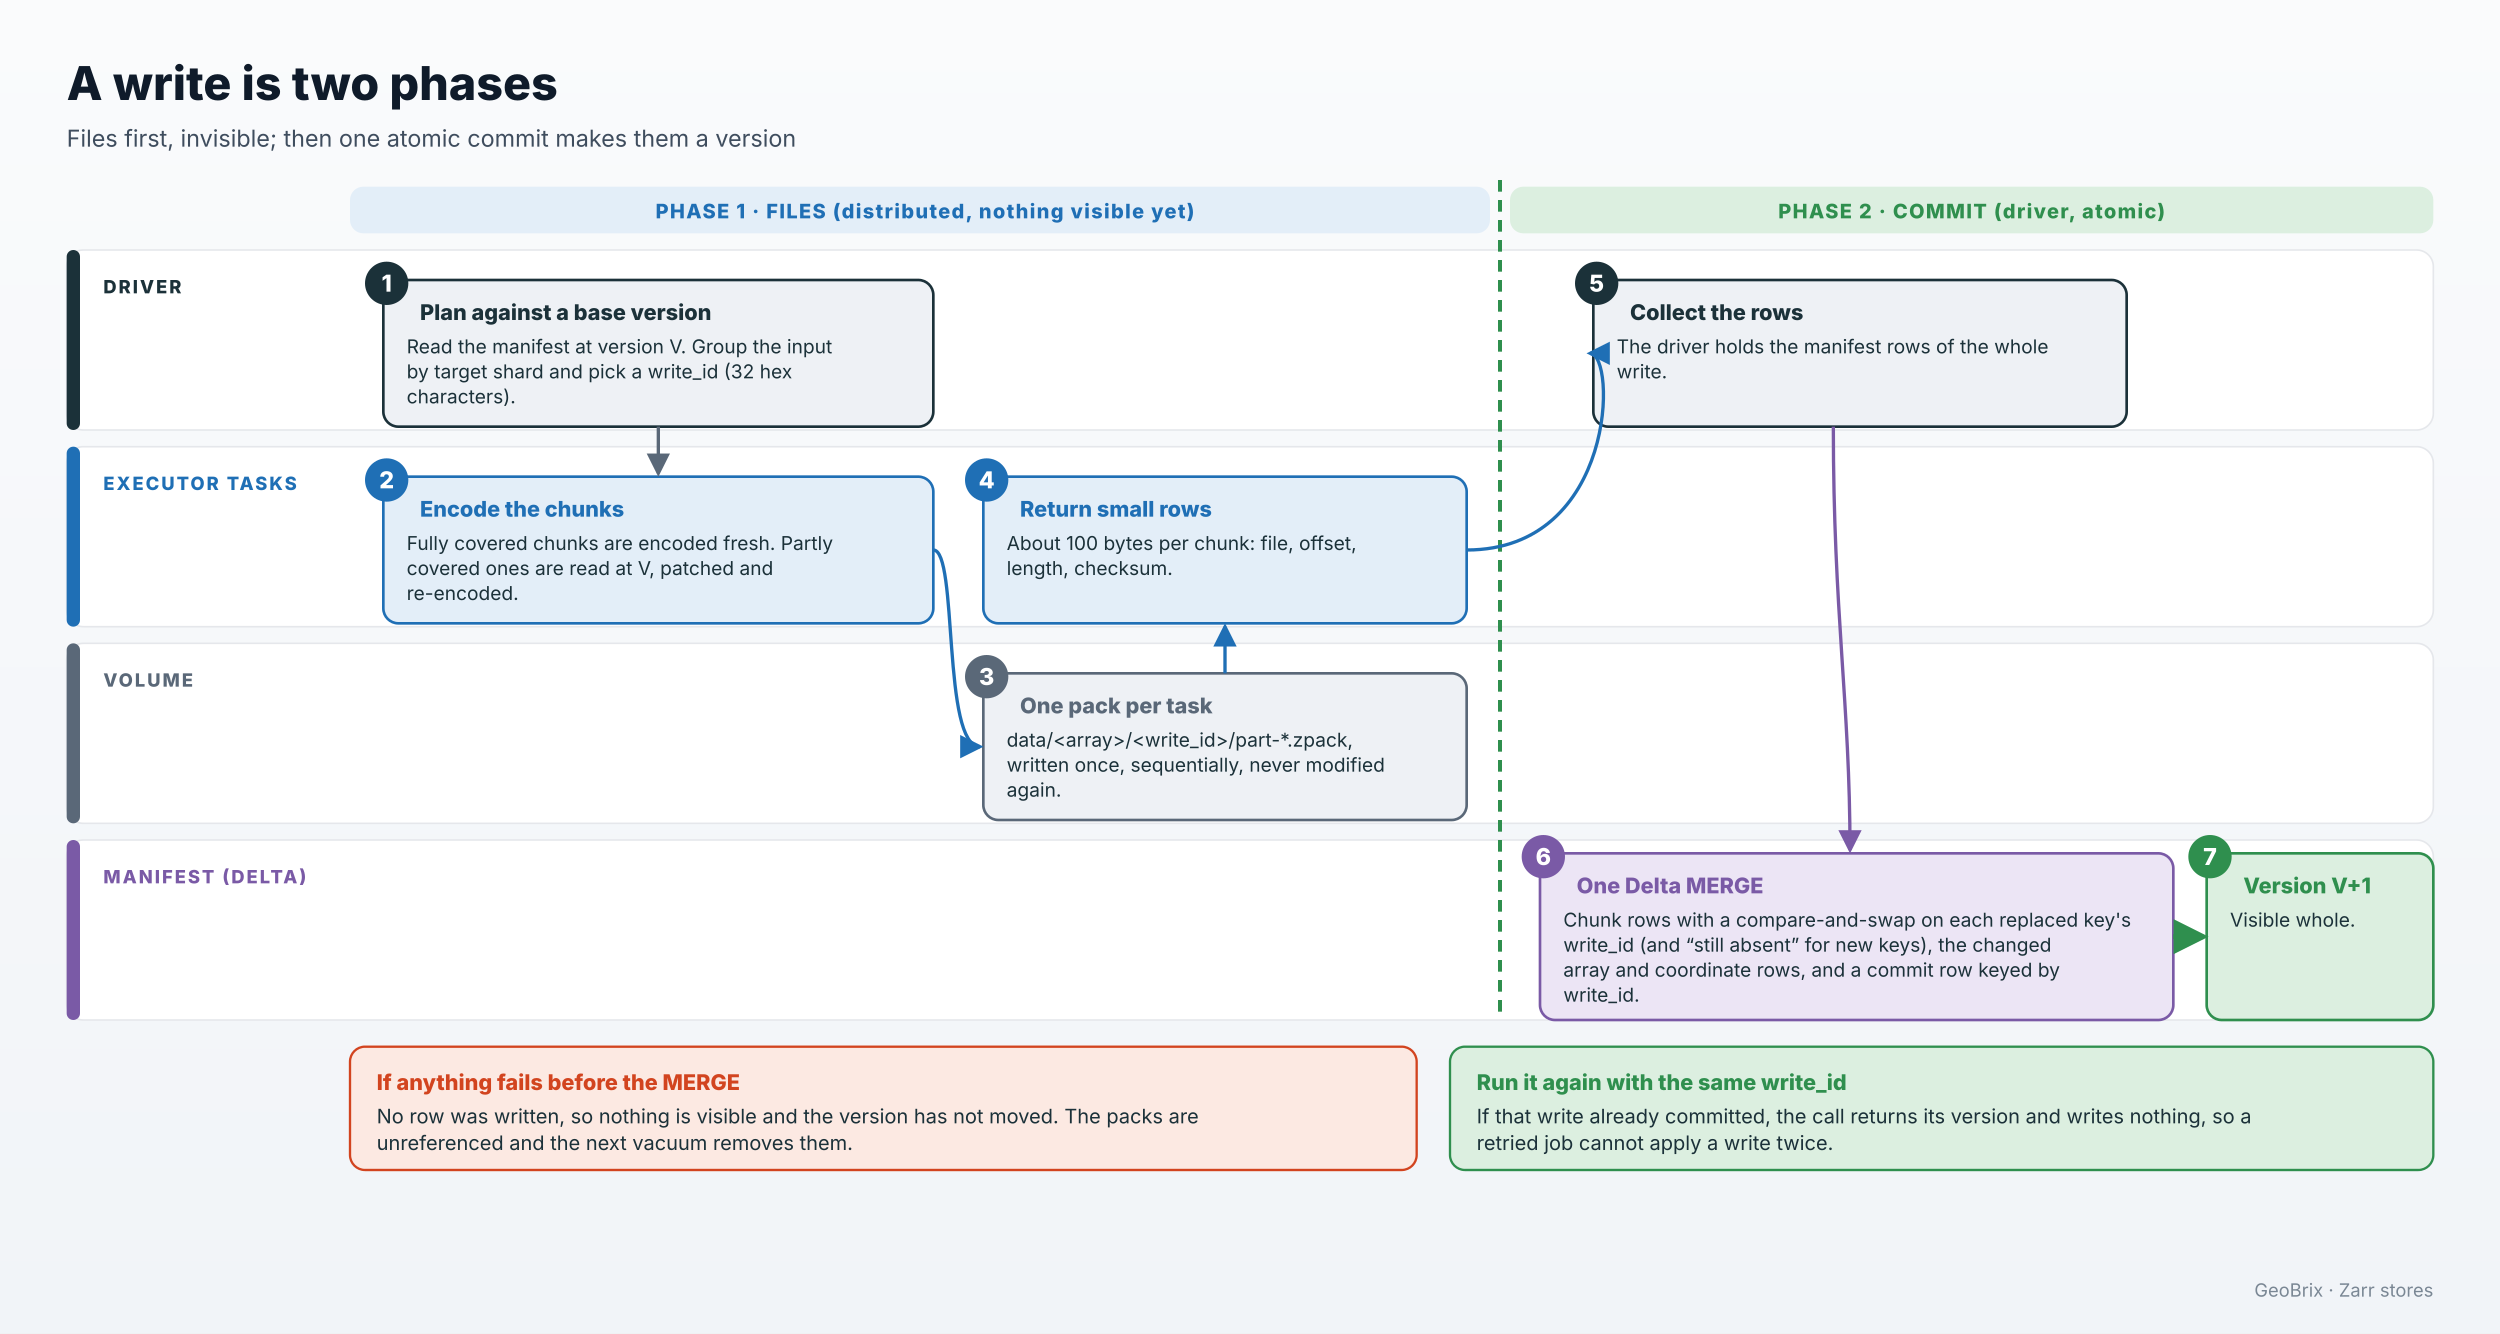
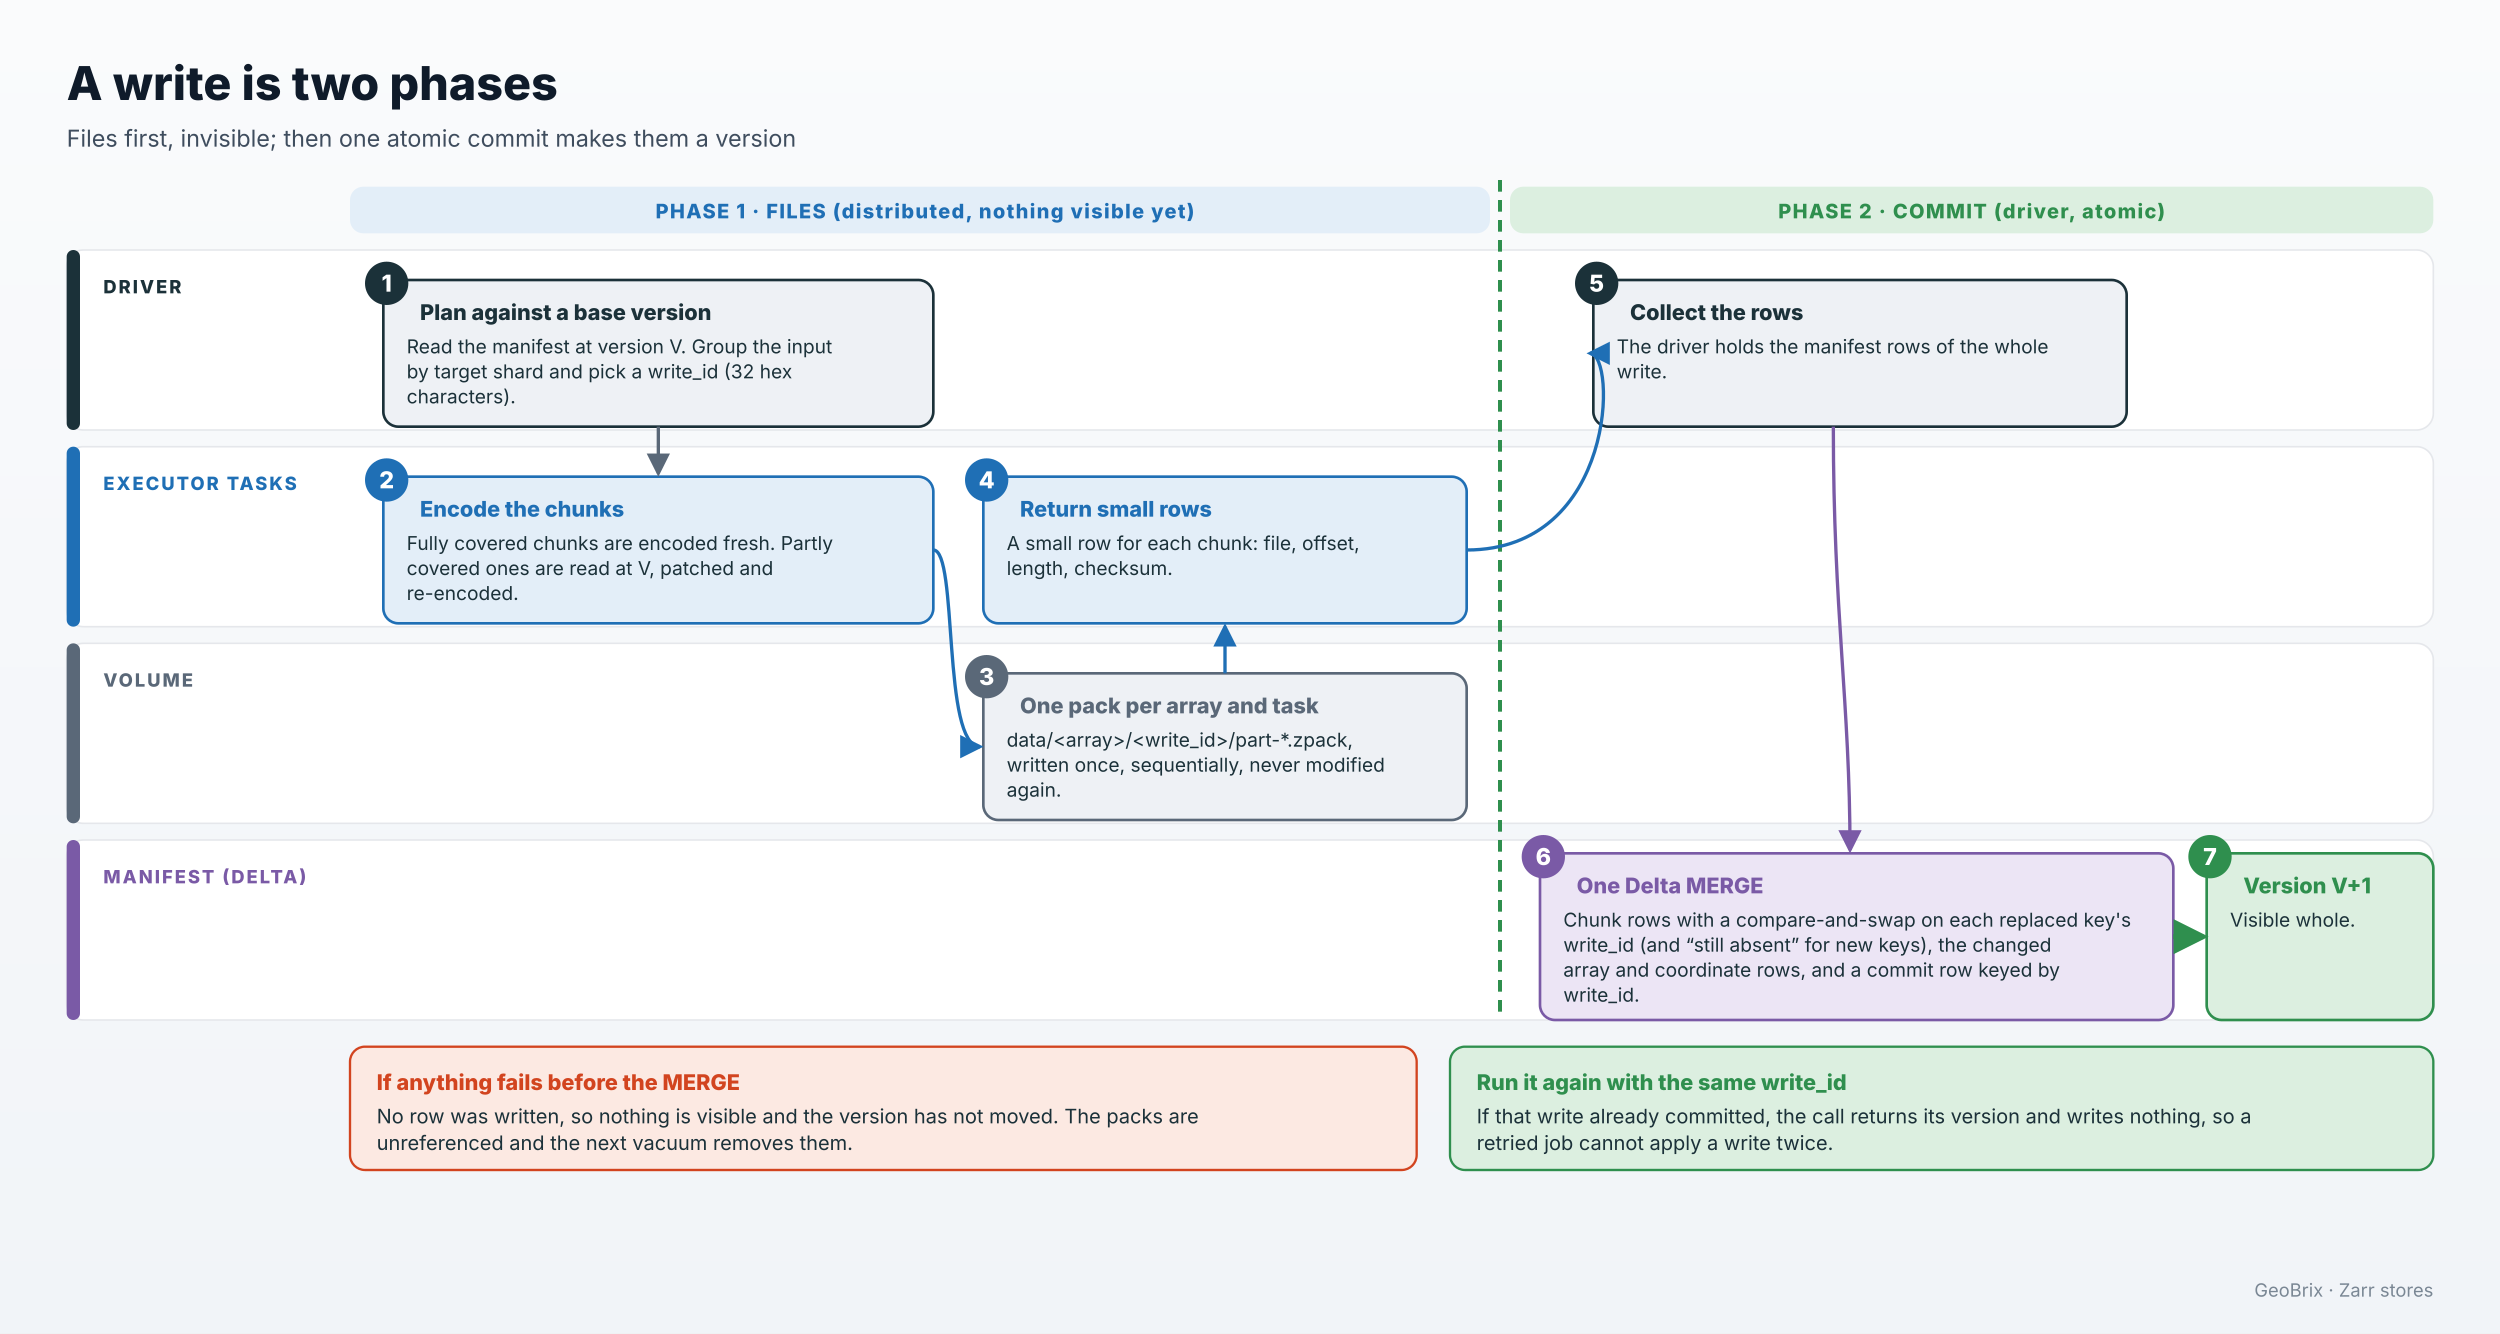
<svg xmlns="http://www.w3.org/2000/svg" viewBox="0 0 1500 800" width="1500" height="800" style="font-family: Inter, -apple-system, system-ui, sans-serif;">
  <defs>
    <marker id="arrow-5A6878" viewBox="0 0 10 10" refX="8.5" refY="5" markerWidth="7" markerHeight="7" orient="auto-start-reverse">
      <path d="M0,0 L10,5 L0,10 z" fill="#5A6878" />
    </marker>
    <marker id="arrow-1F6FB5" viewBox="0 0 10 10" refX="8.5" refY="5" markerWidth="7" markerHeight="7" orient="auto-start-reverse">
      <path d="M0,0 L10,5 L0,10 z" fill="#1F6FB5" />
    </marker>
    <marker id="arrow-7A5AA6" viewBox="0 0 10 10" refX="8.5" refY="5" markerWidth="7" markerHeight="7" orient="auto-start-reverse">
      <path d="M0,0 L10,5 L0,10 z" fill="#7A5AA6" />
    </marker>
    <marker id="arrow-2F8F4E" viewBox="0 0 10 10" refX="8.5" refY="5" markerWidth="7" markerHeight="7" orient="auto-start-reverse">
      <path d="M0,0 L10,5 L0,10 z" fill="#2F8F4E" />
    </marker>
    <marker id="arrow-D2441F" viewBox="0 0 10 10" refX="8.5" refY="5" markerWidth="7" markerHeight="7" orient="auto-start-reverse">
      <path d="M0,0 L10,5 L0,10 z" fill="#D2441F" />
    </marker>
    <marker id="arrow-0F8E8B" viewBox="0 0 10 10" refX="8.5" refY="5" markerWidth="7" markerHeight="7" orient="auto-start-reverse">
      <path d="M0,0 L10,5 L0,10 z" fill="#0F8E8B" />
    </marker>
    <marker id="arrow-B7791F" viewBox="0 0 10 10" refX="8.5" refY="5" markerWidth="7" markerHeight="7" orient="auto-start-reverse">
      <path d="M0,0 L10,5 L0,10 z" fill="#B7791F" />
    </marker>
    <marker id="arrow-1B3139" viewBox="0 0 10 10" refX="8.5" refY="5" markerWidth="7" markerHeight="7" orient="auto-start-reverse">
      <path d="M0,0 L10,5 L0,10 z" fill="#1B3139" />
    </marker>
    <marker id="arrow-5A6878" viewBox="0 0 10 10" refX="8.5" refY="5" markerWidth="7" markerHeight="7" orient="auto-start-reverse">
      <path d="M0,0 L10,5 L0,10 z" fill="#5A6878" />
    </marker>
    <filter id="shadow" x="-5%" y="-5%" width="110%" height="115%">
      <feDropShadow dx="0" dy="2" stdDeviation="5" flood-color="#0F1B2A" flood-opacity="0.08" />
    </filter>
    <linearGradient id="bg" x1="0" y1="0" x2="0" y2="1">
      <stop offset="0" stop-color="#FAFBFC" />
      <stop offset="1" stop-color="#F1F4F8" />
    </linearGradient>
    <pattern id="hatch" width="7" height="7" patternUnits="userSpaceOnUse" patternTransform="rotate(45)">
      <line x1="0" y1="0" x2="0" y2="7" stroke="#D2441F" stroke-width="2" stroke-opacity="0.45" />
    </pattern>
  </defs>
  <rect width="1500" height="800" fill="url(#bg)" />
  <text x="40" y="60" font-family="Inter, -apple-system, system-ui, sans-serif" font-size="28" font-weight="800" fill="#0F1B2A" text-anchor="start">A write is two phases</text>
  <text x="40" y="88" font-family="Inter, -apple-system, system-ui, sans-serif" font-size="14" font-weight="400" fill="#3F4D5E" text-anchor="start">Files first, invisible; then one atomic commit makes them a version</text>
  <rect x="40" y="150" width="1420" height="108" rx="10" ry="10" fill="#FFFFFF" stroke="#E5E7EB" stroke-width="1" />
  <rect x="40" y="150" width="8" height="108" rx="4" fill="#1B3139" />
  <text x="62" y="176" font-family="Inter, -apple-system, system-ui, sans-serif" font-size="11" font-weight="800" fill="#1B3139" text-anchor="start" letter-spacing="1.2">DRIVER</text>
  <rect x="40" y="268" width="1420" height="108" rx="10" ry="10" fill="#FFFFFF" stroke="#E5E7EB" stroke-width="1" />
  <rect x="40" y="268" width="8" height="108" rx="4" fill="#1F6FB5" />
  <text x="62" y="294" font-family="Inter, -apple-system, system-ui, sans-serif" font-size="11" font-weight="800" fill="#1F6FB5" text-anchor="start" letter-spacing="1.2">EXECUTOR TASKS</text>
  <rect x="40" y="386" width="1420" height="108" rx="10" ry="10" fill="#FFFFFF" stroke="#E5E7EB" stroke-width="1" />
  <rect x="40" y="386" width="8" height="108" rx="4" fill="#5A6878" />
  <text x="62" y="412" font-family="Inter, -apple-system, system-ui, sans-serif" font-size="11" font-weight="800" fill="#5A6878" text-anchor="start" letter-spacing="1.2">VOLUME</text>
  <rect x="40" y="504" width="1420" height="108" rx="10" ry="10" fill="#FFFFFF" stroke="#E5E7EB" stroke-width="1" />
  <rect x="40" y="504" width="8" height="108" rx="4" fill="#7A5AA6" />
  <text x="62" y="530" font-family="Inter, -apple-system, system-ui, sans-serif" font-size="11" font-weight="800" fill="#7A5AA6" text-anchor="start" letter-spacing="1.2">MANIFEST (DELTA)</text>
  <rect x="210" y="112" width="684" height="28" rx="8" fill="#E3EEF8" />
  <text x="555.0" y="131" font-family="Inter, -apple-system, system-ui, sans-serif" font-size="12" font-weight="800" fill="#1F6FB5" text-anchor="middle" letter-spacing="0.8">PHASE 1 · FILES (distributed, nothing visible yet)</text>
  <rect x="906" y="112" width="554" height="28" rx="8" fill="#DCEFE0" />
  <text x="1183.0" y="131" font-family="Inter, -apple-system, system-ui, sans-serif" font-size="12" font-weight="800" fill="#2F8F4E" text-anchor="middle" letter-spacing="0.8">PHASE 2 · COMMIT (driver, atomic)</text>
  <line x1="900" y1="108" x2="900" y2="608" stroke="#2F8F4E" stroke-width="2.4" stroke-dasharray="7 5" />
  <rect x="230" y="168" width="330" height="88" rx="9" ry="9" fill="#EEF1F5" stroke="#1B3139" stroke-width="1.6" />
  <circle cx="232" cy="170" r="13" fill="#1B3139" />
  <text x="232" y="175" text-anchor="middle" font-family="Inter, -apple-system, system-ui, sans-serif" font-size="14" font-weight="800" fill="#FFFFFF">1</text>
  <text x="252" y="192" font-family="Inter, -apple-system, system-ui, sans-serif" font-size="13" font-weight="800" fill="#1B3139" text-anchor="start">Plan against a base version</text>
  <text x="244" y="212" font-family="Inter, -apple-system, system-ui, sans-serif" font-size="11.5" font-weight="400" fill="#1B3139" text-anchor="start">Read the manifest at version V. Group the input</text>
  <text x="244" y="227" font-family="Inter, -apple-system, system-ui, sans-serif" font-size="11.5" font-weight="400" fill="#1B3139" text-anchor="start">by target shard and pick a write_id (32 hex</text>
  <text x="244" y="242" font-family="Inter, -apple-system, system-ui, sans-serif" font-size="11.5" font-weight="400" fill="#1B3139" text-anchor="start">characters).</text>
  <rect x="230" y="286" width="330" height="88" rx="9" ry="9" fill="#E3EEF8" stroke="#1F6FB5" stroke-width="1.6" />
  <circle cx="232" cy="288" r="13" fill="#1F6FB5" />
  <text x="232" y="293" text-anchor="middle" font-family="Inter, -apple-system, system-ui, sans-serif" font-size="14" font-weight="800" fill="#FFFFFF">2</text>
  <text x="252" y="310" font-family="Inter, -apple-system, system-ui, sans-serif" font-size="13" font-weight="800" fill="#1F6FB5" text-anchor="start">Encode the chunks</text>
  <text x="244" y="330" font-family="Inter, -apple-system, system-ui, sans-serif" font-size="11.5" font-weight="400" fill="#1B3139" text-anchor="start">Fully covered chunks are encoded fresh. Partly</text>
  <text x="244" y="345" font-family="Inter, -apple-system, system-ui, sans-serif" font-size="11.5" font-weight="400" fill="#1B3139" text-anchor="start">covered ones are read at V, patched and</text>
  <text x="244" y="360" font-family="Inter, -apple-system, system-ui, sans-serif" font-size="11.5" font-weight="400" fill="#1B3139" text-anchor="start">re-encoded.</text>
  <rect x="590" y="404" width="290" height="88" rx="9" ry="9" fill="#EEF1F5" stroke="#5A6878" stroke-width="1.6" />
  <circle cx="592" cy="406" r="13" fill="#5A6878" />
  <text x="592" y="411" text-anchor="middle" font-family="Inter, -apple-system, system-ui, sans-serif" font-size="14" font-weight="800" fill="#FFFFFF">3</text>
-   <text x="612" y="428" font-family="Inter, -apple-system, system-ui, sans-serif" font-size="13" font-weight="800" fill="#5A6878" text-anchor="start">One pack per task</text>
+   <text x="612" y="428" font-family="Inter, -apple-system, system-ui, sans-serif" font-size="13" font-weight="800" fill="#5A6878" text-anchor="start">One pack per array and task</text>
  <text x="604" y="448" font-family="Inter, -apple-system, system-ui, sans-serif" font-size="11.5" font-weight="400" fill="#1B3139" text-anchor="start">data/&lt;array&gt;/&lt;write_id&gt;/part-*.zpack,</text>
  <text x="604" y="463" font-family="Inter, -apple-system, system-ui, sans-serif" font-size="11.5" font-weight="400" fill="#1B3139" text-anchor="start">written once, sequentially, never modified</text>
  <text x="604" y="478" font-family="Inter, -apple-system, system-ui, sans-serif" font-size="11.5" font-weight="400" fill="#1B3139" text-anchor="start">again.</text>
  <rect x="590" y="286" width="290" height="88" rx="9" ry="9" fill="#E3EEF8" stroke="#1F6FB5" stroke-width="1.6" />
  <circle cx="592" cy="288" r="13" fill="#1F6FB5" />
  <text x="592" y="293" text-anchor="middle" font-family="Inter, -apple-system, system-ui, sans-serif" font-size="14" font-weight="800" fill="#FFFFFF">4</text>
  <text x="612" y="310" font-family="Inter, -apple-system, system-ui, sans-serif" font-size="13" font-weight="800" fill="#1F6FB5" text-anchor="start">Return small rows</text>
-   <text x="604" y="330" font-family="Inter, -apple-system, system-ui, sans-serif" font-size="11.5" font-weight="400" fill="#1B3139" text-anchor="start">About 100 bytes per chunk: file, offset,</text>
+   <text x="604" y="330" font-family="Inter, -apple-system, system-ui, sans-serif" font-size="11.5" font-weight="400" fill="#1B3139" text-anchor="start">A small row for each chunk: file, offset,</text>
  <text x="604" y="345" font-family="Inter, -apple-system, system-ui, sans-serif" font-size="11.5" font-weight="400" fill="#1B3139" text-anchor="start">length, checksum.</text>
  <rect x="956" y="168" width="320" height="88" rx="9" ry="9" fill="#EEF1F5" stroke="#1B3139" stroke-width="1.6" />
  <circle cx="958" cy="170" r="13" fill="#1B3139" />
  <text x="958" y="175" text-anchor="middle" font-family="Inter, -apple-system, system-ui, sans-serif" font-size="14" font-weight="800" fill="#FFFFFF">5</text>
  <text x="978" y="192" font-family="Inter, -apple-system, system-ui, sans-serif" font-size="13" font-weight="800" fill="#1B3139" text-anchor="start">Collect the rows</text>
  <text x="970" y="212" font-family="Inter, -apple-system, system-ui, sans-serif" font-size="11.5" font-weight="400" fill="#1B3139" text-anchor="start">The driver holds the manifest rows of the whole</text>
  <text x="970" y="227" font-family="Inter, -apple-system, system-ui, sans-serif" font-size="11.5" font-weight="400" fill="#1B3139" text-anchor="start">write.</text>
  <rect x="924" y="512" width="380" height="100" rx="9" ry="9" fill="#ECE5F5" stroke="#7A5AA6" stroke-width="1.6" />
  <circle cx="926" cy="514" r="13" fill="#7A5AA6" />
  <text x="926" y="519" text-anchor="middle" font-family="Inter, -apple-system, system-ui, sans-serif" font-size="14" font-weight="800" fill="#FFFFFF">6</text>
  <text x="946" y="536" font-family="Inter, -apple-system, system-ui, sans-serif" font-size="13" font-weight="800" fill="#7A5AA6" text-anchor="start">One Delta MERGE</text>
  <text x="938" y="556" font-family="Inter, -apple-system, system-ui, sans-serif" font-size="11.5" font-weight="400" fill="#1B3139" text-anchor="start">Chunk rows with a compare-and-swap on each replaced key's</text>
  <text x="938" y="571" font-family="Inter, -apple-system, system-ui, sans-serif" font-size="11.5" font-weight="400" fill="#1B3139" text-anchor="start">write_id (and “still absent” for new keys), the changed</text>
  <text x="938" y="586" font-family="Inter, -apple-system, system-ui, sans-serif" font-size="11.5" font-weight="400" fill="#1B3139" text-anchor="start">array and coordinate rows, and a commit row keyed by</text>
  <text x="938" y="601" font-family="Inter, -apple-system, system-ui, sans-serif" font-size="11.5" font-weight="400" fill="#1B3139" text-anchor="start">write_id.</text>
  <rect x="1324" y="512" width="136" height="100" rx="9" ry="9" fill="#DCEFE0" stroke="#2F8F4E" stroke-width="1.6" />
  <circle cx="1326" cy="514" r="13" fill="#2F8F4E" />
  <text x="1326" y="519" text-anchor="middle" font-family="Inter, -apple-system, system-ui, sans-serif" font-size="14" font-weight="800" fill="#FFFFFF">7</text>
  <text x="1346" y="536" font-family="Inter, -apple-system, system-ui, sans-serif" font-size="13" font-weight="800" fill="#2F8F4E" text-anchor="start">Version V+1</text>
  <text x="1338" y="556" font-family="Inter, -apple-system, system-ui, sans-serif" font-size="11.5" font-weight="400" fill="#1B3139" text-anchor="start">Visible whole.</text>
  <path d="M 395 256 V 284" fill="none" stroke="#5A6878" stroke-width="2" marker-end="url(#arrow-5A6878)" />
  <path d="M 560 330 C 575 330, 565 448, 588 448" fill="none" stroke="#1F6FB5" stroke-width="2" marker-end="url(#arrow-1F6FB5)" />
  <path d="M 735 404 V 376" fill="none" stroke="#1F6FB5" stroke-width="2" marker-end="url(#arrow-1F6FB5)" />
  <path d="M 880 330 C 970 330, 970 212, 954 212" fill="none" stroke="#1F6FB5" stroke-width="2" marker-end="url(#arrow-1F6FB5)" />
  <path d="M 1100 256 C 1100 368, 1110 422, 1110 510" fill="none" stroke="#7A5AA6" stroke-width="2" marker-end="url(#arrow-7A5AA6)" />
  <path d="M 1304 562 H 1322" fill="none" stroke="#2F8F4E" stroke-width="3" marker-end="url(#arrow-2F8F4E)" />
  <rect x="210" y="628" width="640" height="74" rx="9" ry="9" fill="#FCE9E2" stroke="#D2441F" stroke-width="1.4" />
  <text x="226" y="654" font-family="Inter, -apple-system, system-ui, sans-serif" font-size="13" font-weight="800" fill="#D2441F" text-anchor="start">If anything fails before the MERGE</text>
  <text x="226" y="674" font-family="Inter, -apple-system, system-ui, sans-serif" font-size="12" font-weight="400" fill="#1B3139" text-anchor="start">No row was written, so nothing is visible and the version has not moved. The packs are</text>
  <text x="226" y="690" font-family="Inter, -apple-system, system-ui, sans-serif" font-size="12" font-weight="400" fill="#1B3139" text-anchor="start">unreferenced and the next vacuum removes them.</text>
  <rect x="870" y="628" width="590" height="74" rx="9" ry="9" fill="#DCEFE0" stroke="#2F8F4E" stroke-width="1.4" />
  <text x="886" y="654" font-family="Inter, -apple-system, system-ui, sans-serif" font-size="13" font-weight="800" fill="#2F8F4E" text-anchor="start">Run it again with the same write_id</text>
  <text x="886" y="674" font-family="Inter, -apple-system, system-ui, sans-serif" font-size="12" font-weight="400" fill="#1B3139" text-anchor="start">If that write already committed, the call returns its version and writes nothing, so a</text>
  <text x="886" y="690" font-family="Inter, -apple-system, system-ui, sans-serif" font-size="12" font-weight="400" fill="#1B3139" text-anchor="start">retried job cannot apply a write twice.</text>
  <text x="1460" y="778" font-family="Inter, -apple-system, system-ui, sans-serif" font-size="11" font-weight="400" fill="#7A8794" text-anchor="end">GeoBrix · Zarr stores</text>
</svg>
